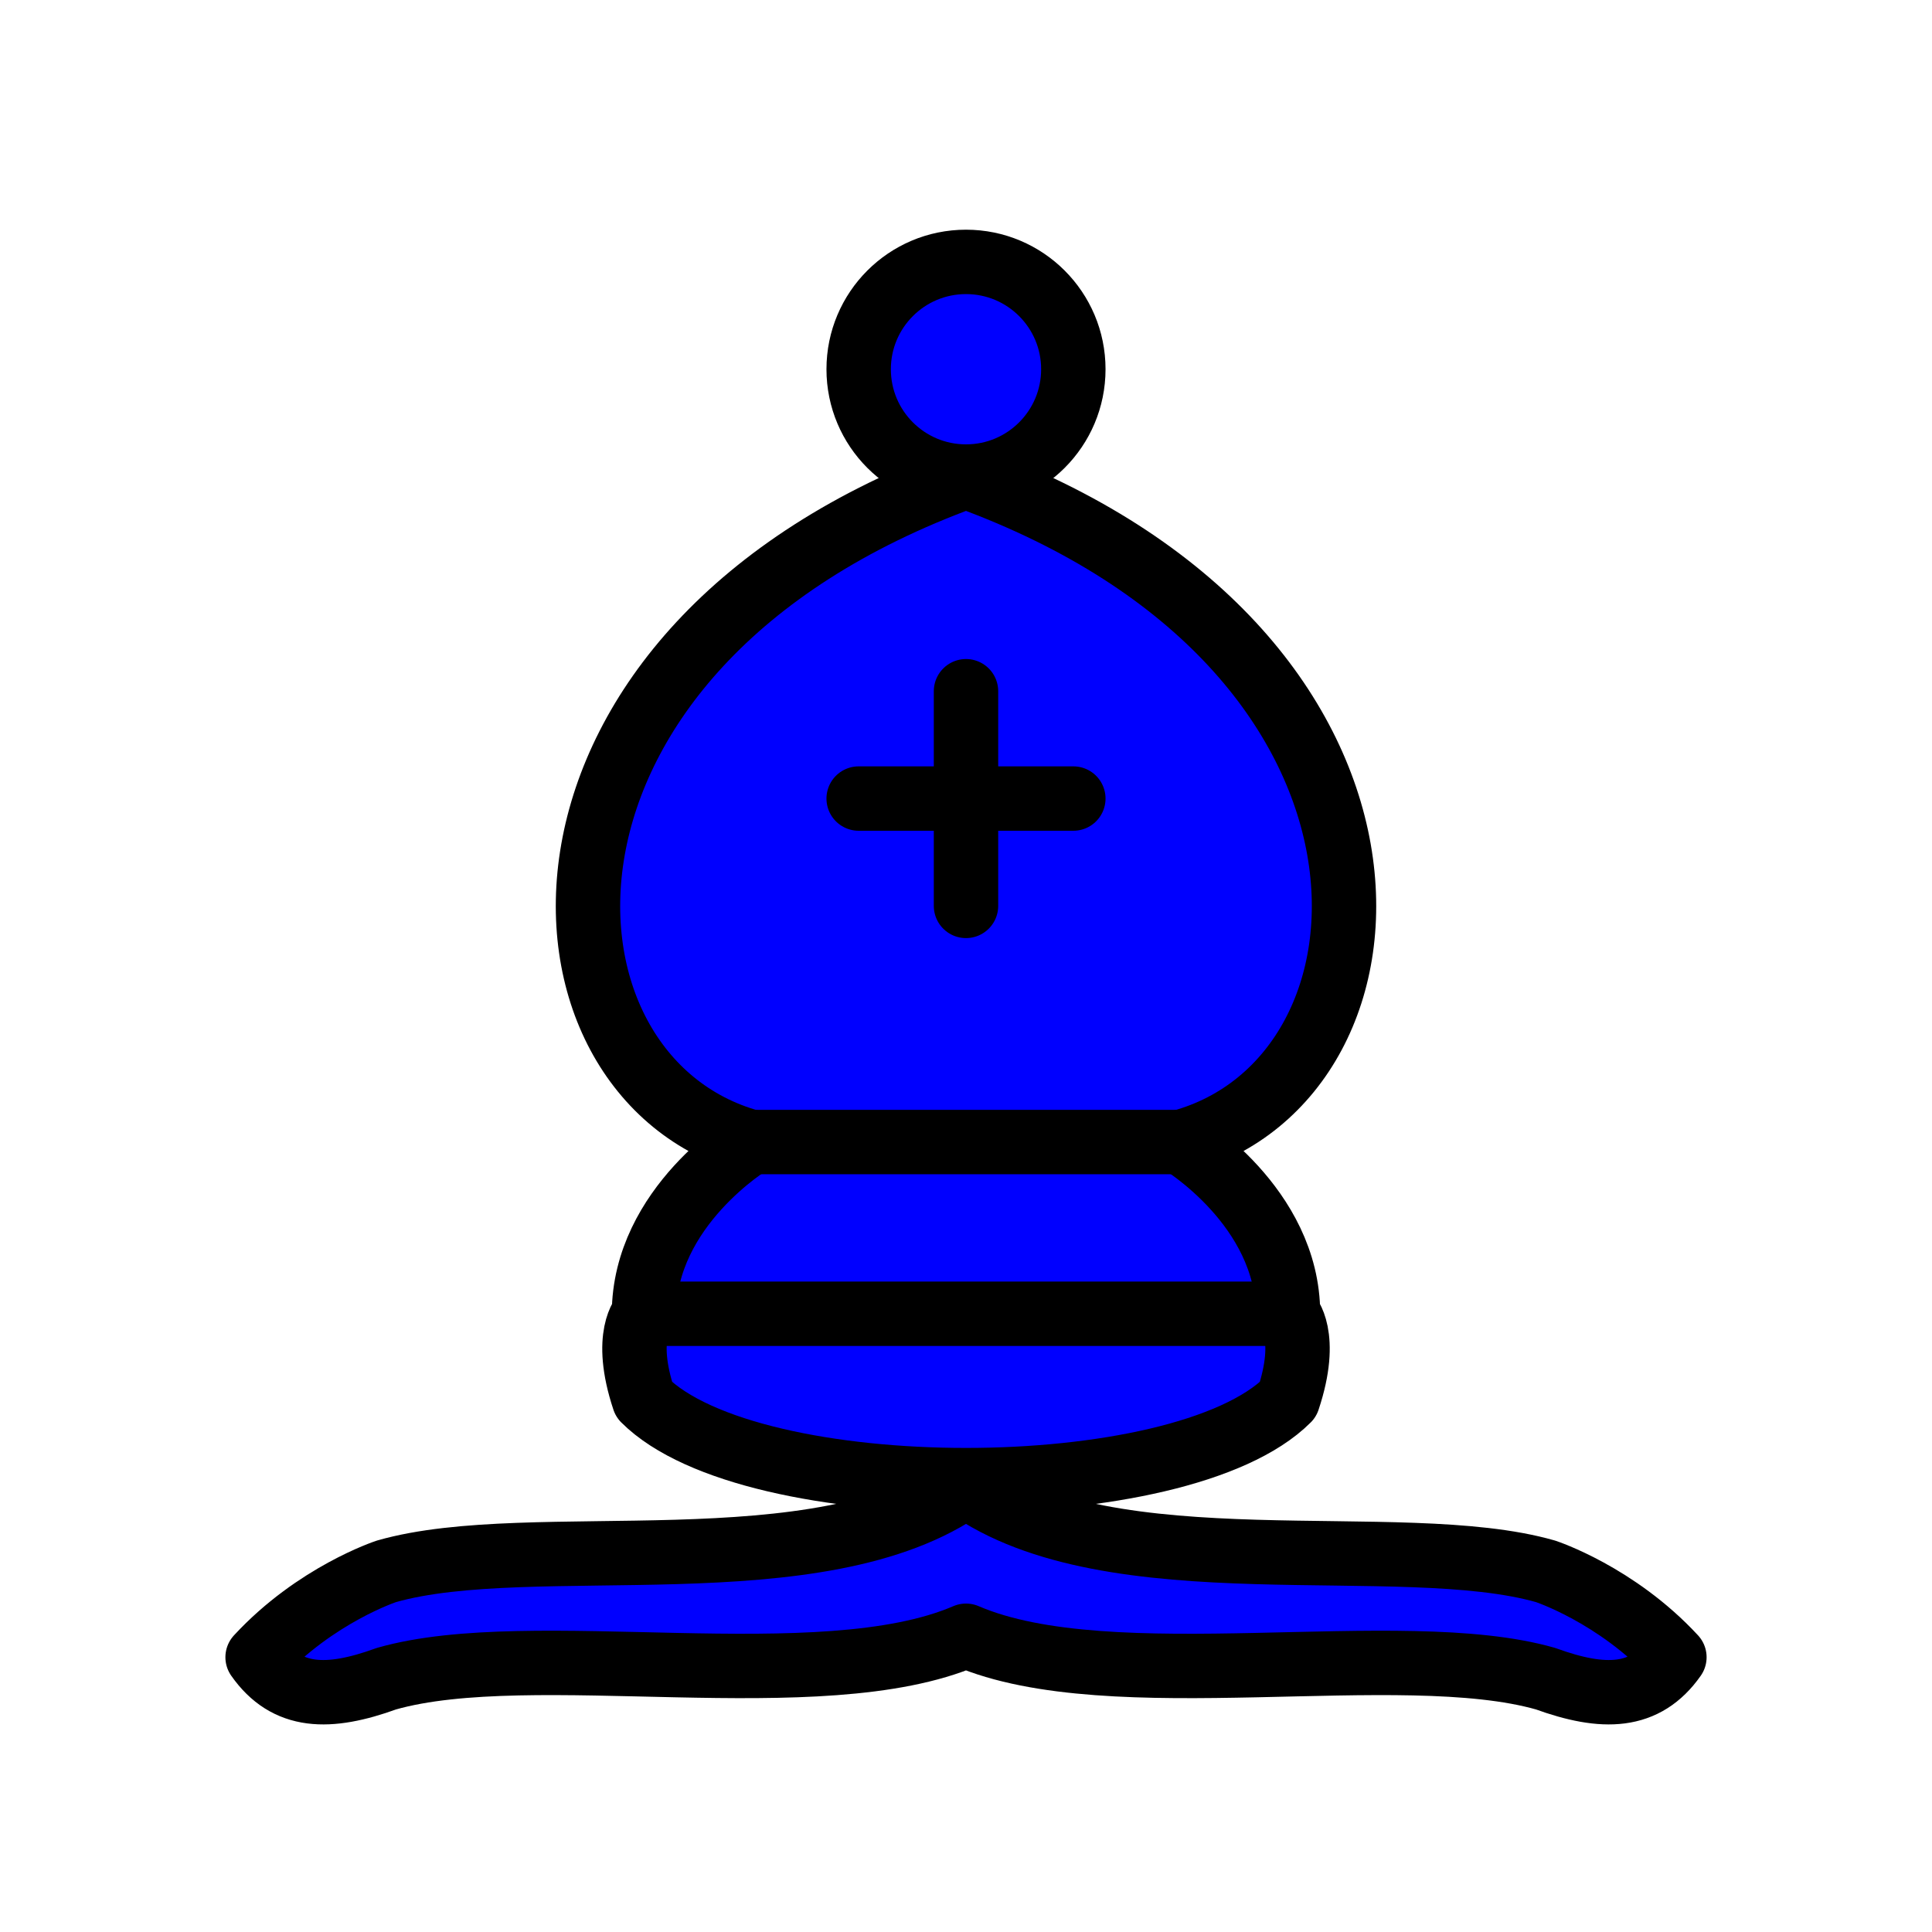
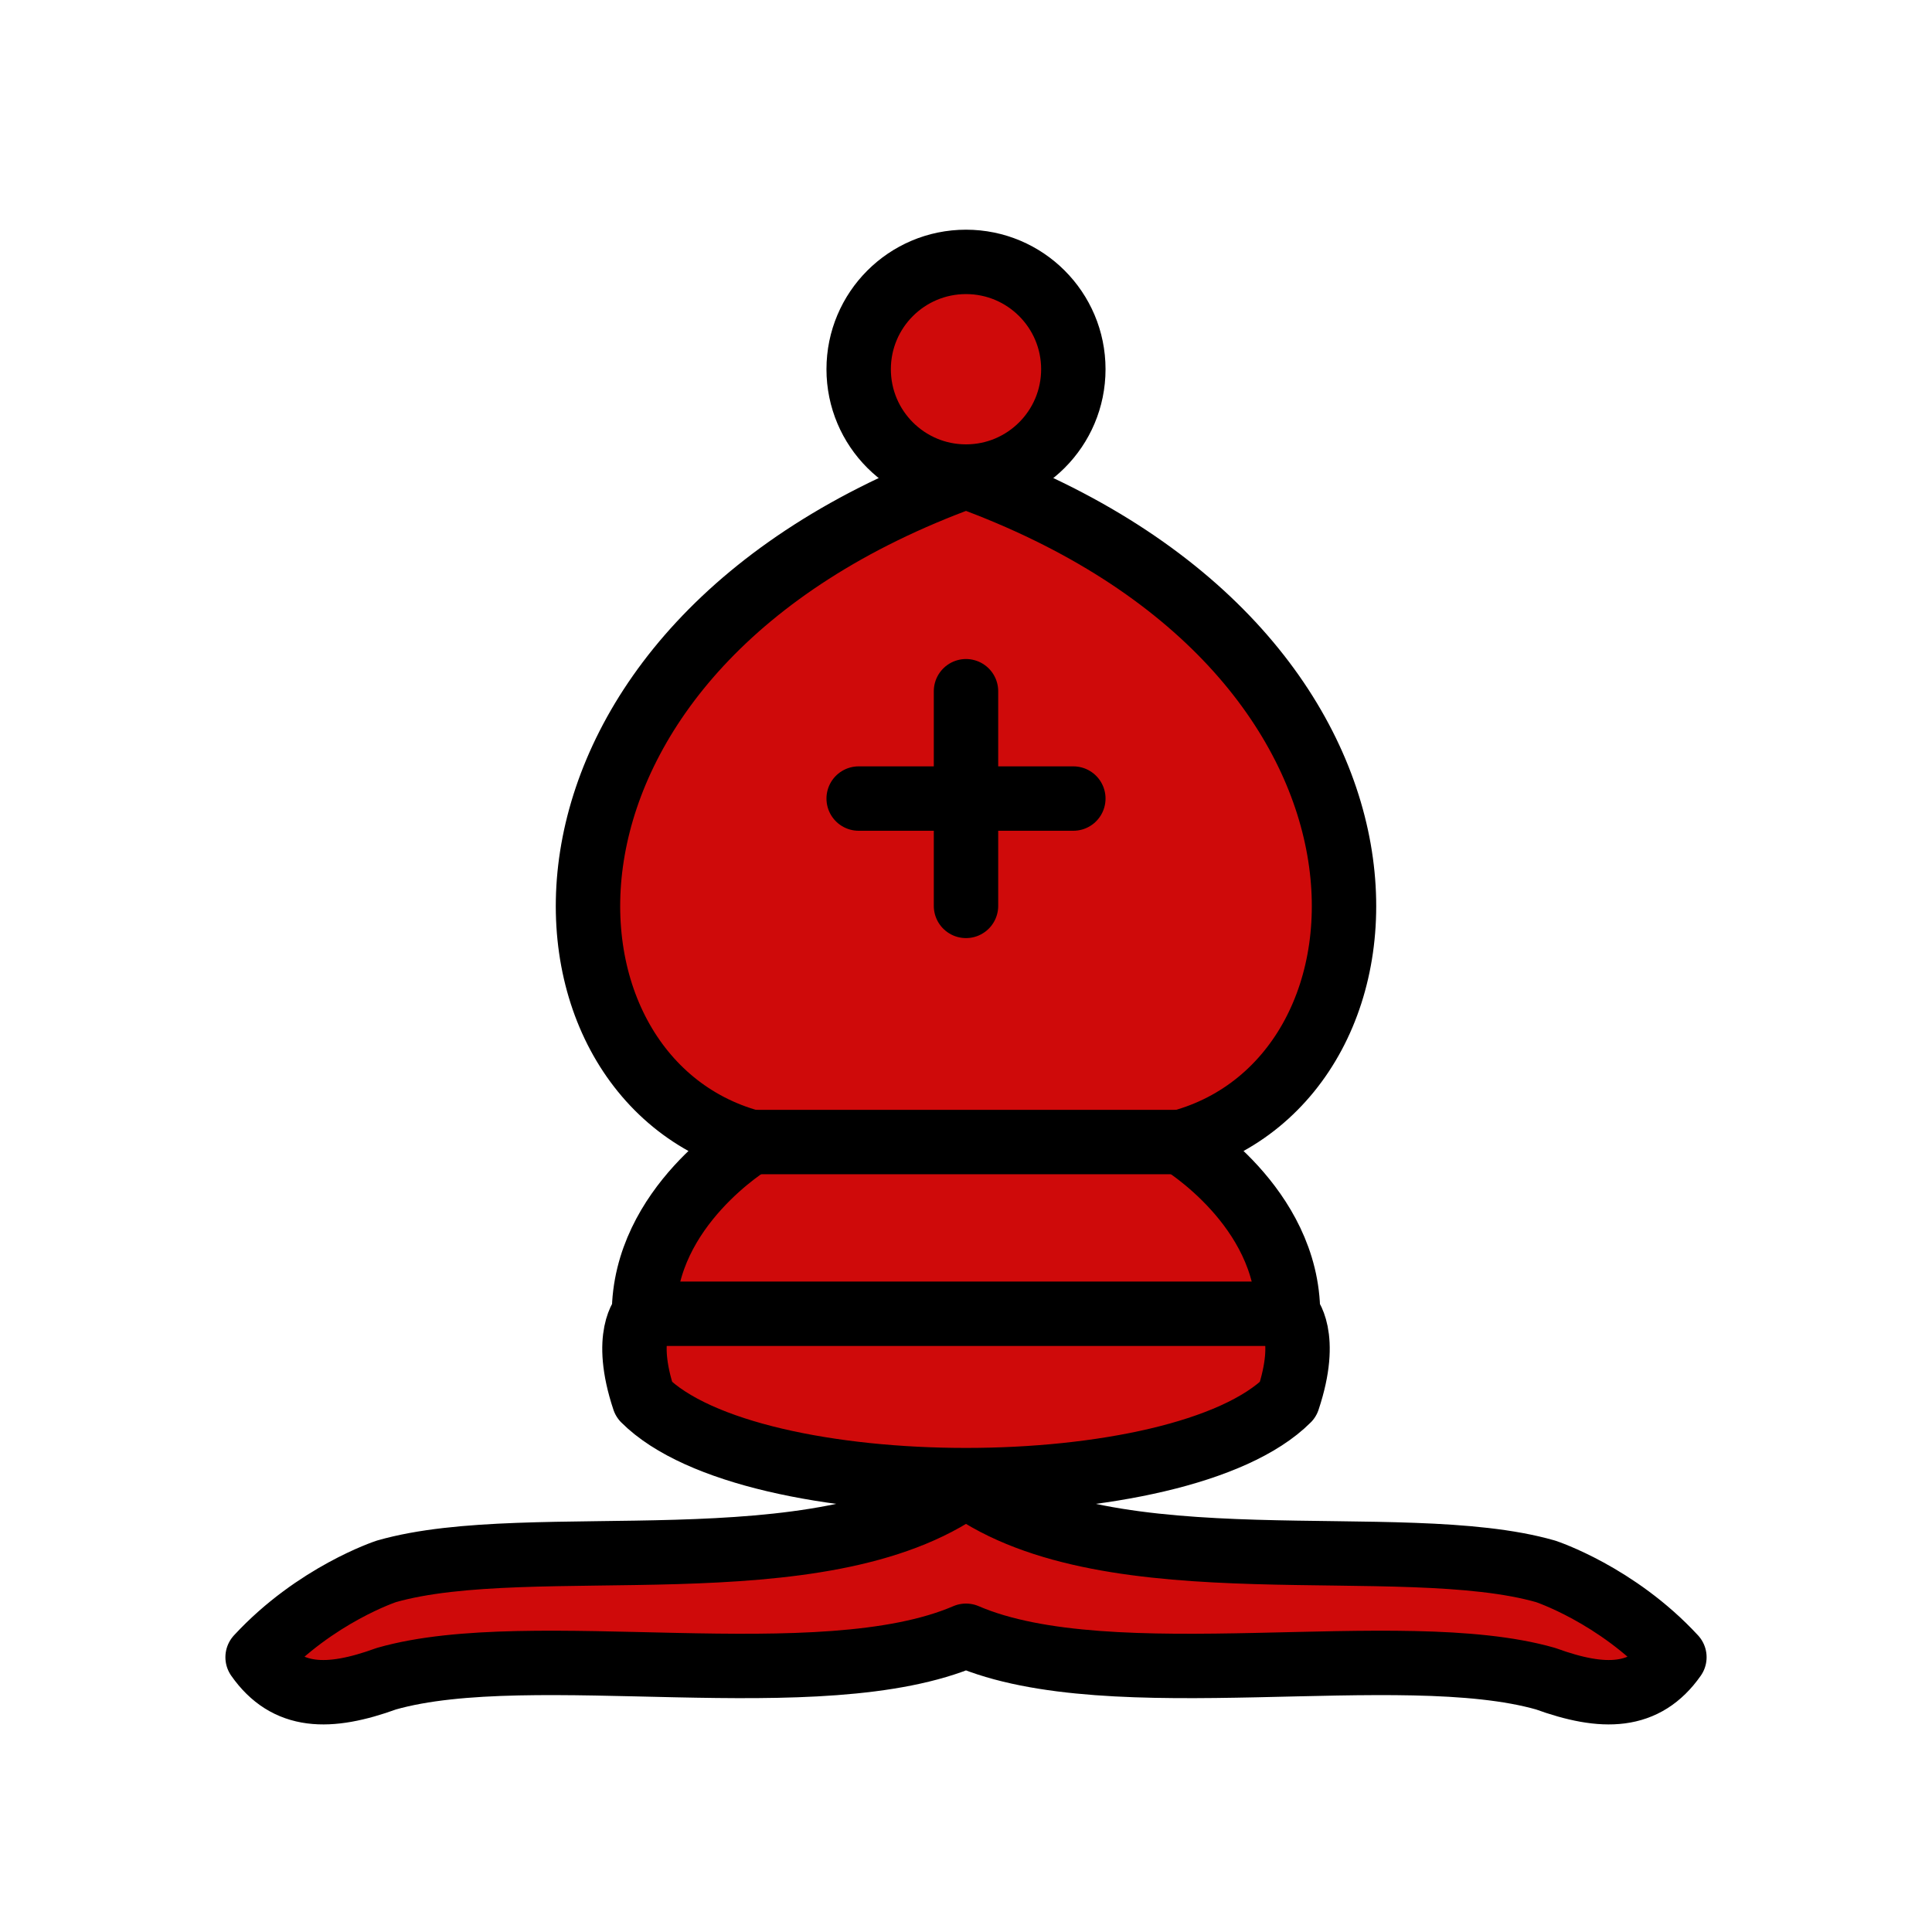
<svg xmlns="http://www.w3.org/2000/svg" version="1.1" width="45" height="45">
  <g style="opacity:1; fill:none; fill-rule:evenodd; fill-opacity:1; stroke:#000000; stroke-width:1.5; stroke-linecap:round; stroke-linejoin:round; stroke-miterlimit:4; stroke-dasharray:none; stroke-opacity:1;" transform="translate(0,0.6)">
-     <g style="fill:#0000ff; stroke:#000000; stroke-linecap:butt;">
+     <g style="fill:#cf0a0a; stroke:#000000; stroke-linecap:butt;">
      <path d="M 9,36 C 12.39,35.03 19.11,36.43 22.5,34 C 25.89,36.43 32.61,35.03 36,36 C 36,36 37.65,36.54 39,38 C 38.32,38.97 37.35,38.99 36,38.5 C 32.61,37.53 25.89,38.96 22.5,37.5 C 19.11,38.96 12.39,37.53 9,38.5 C 7.65,38.99 6.68,38.97 6,38 C 7.35,36.54 9,36 9,36 z" />
      <path d="M 15,32 C 17.5,34.5 27.5,34.5 30,32 C 30.5,30.5 30,30 30,30 C 30,27.5 27.5,26 27.5,26 C 33,24.5 33.5,14.5 22.5,10.5 C 11.5,14.5 12,24.5 17.5,26 C 17.5,26 15,27.5 15,30 C 15,30 14.5,30.5 15,32 z" />
      <path d="M 25 8 A 2.5 2.5 0 1 1  20,8 A 2.5 2.5 0 1 1  25 8 z" />
    </g>
    <path d="M 17.5,26 L 27.5,26 M 15,30 L 30,30 M 22.5,15.5 L 22.5,20.5 M 20,18 L 25,18" style="fill:none; stroke:#000000; stroke-linejoin:miter;" />
  </g>
</svg>
